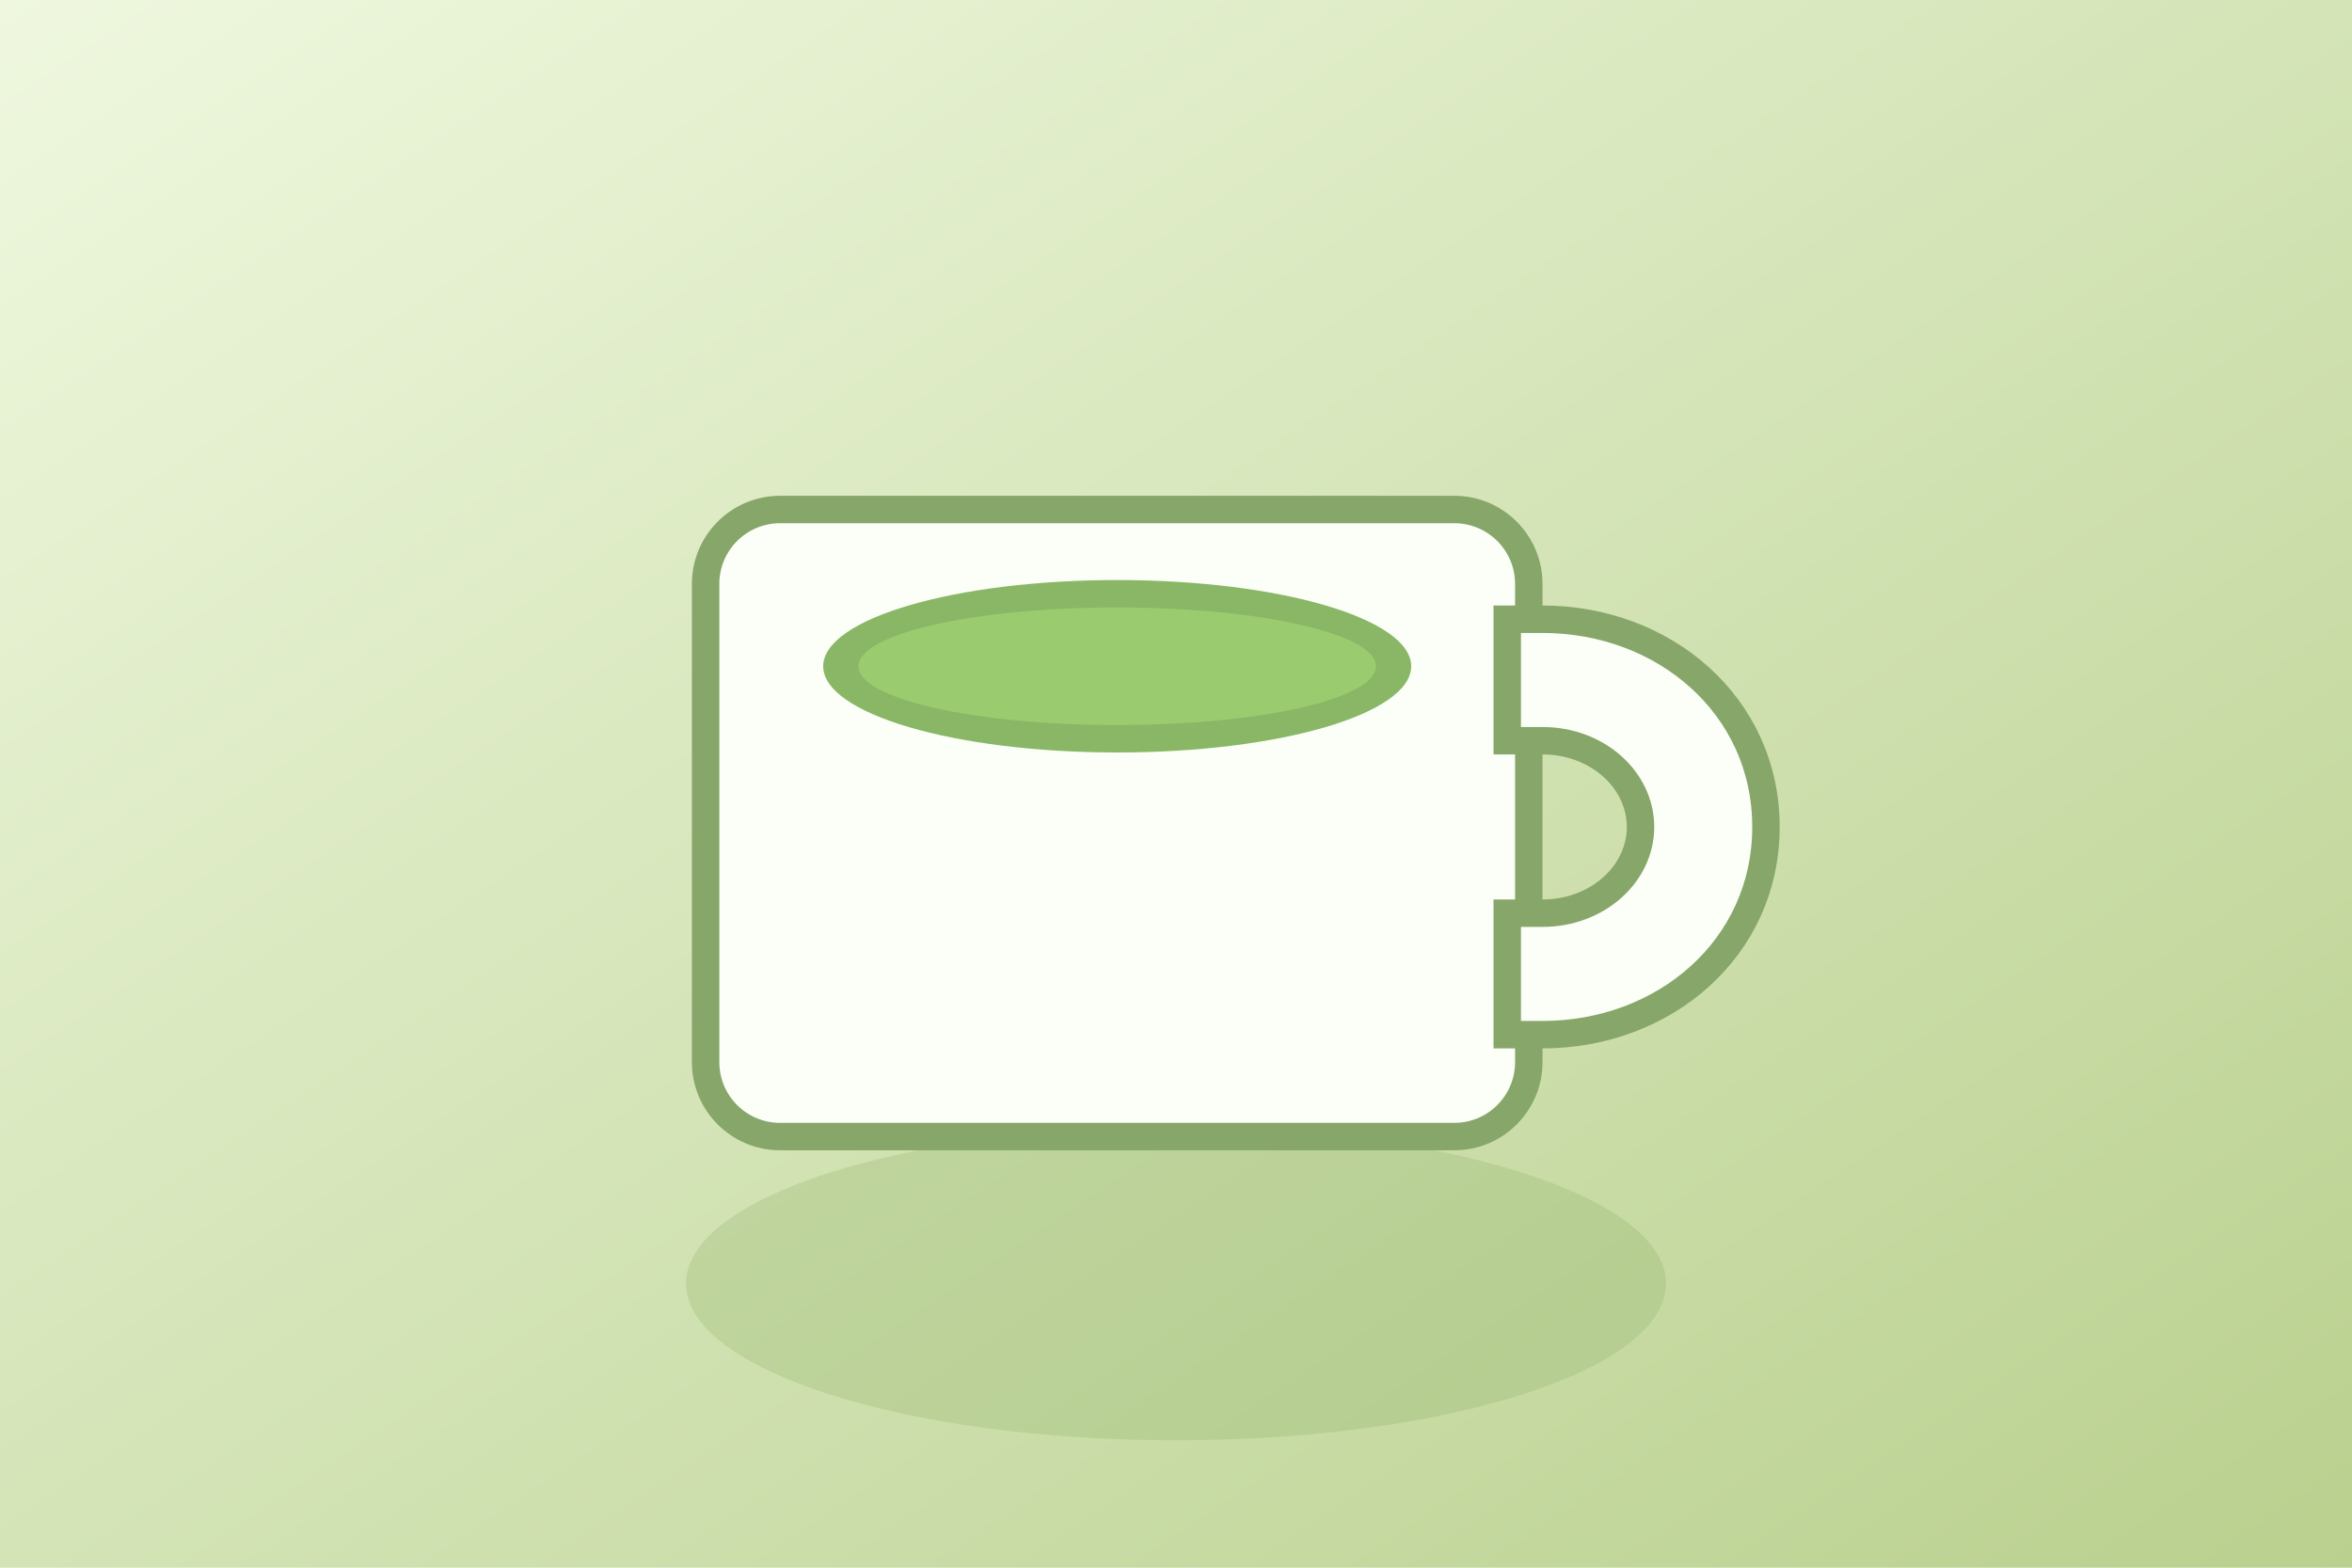
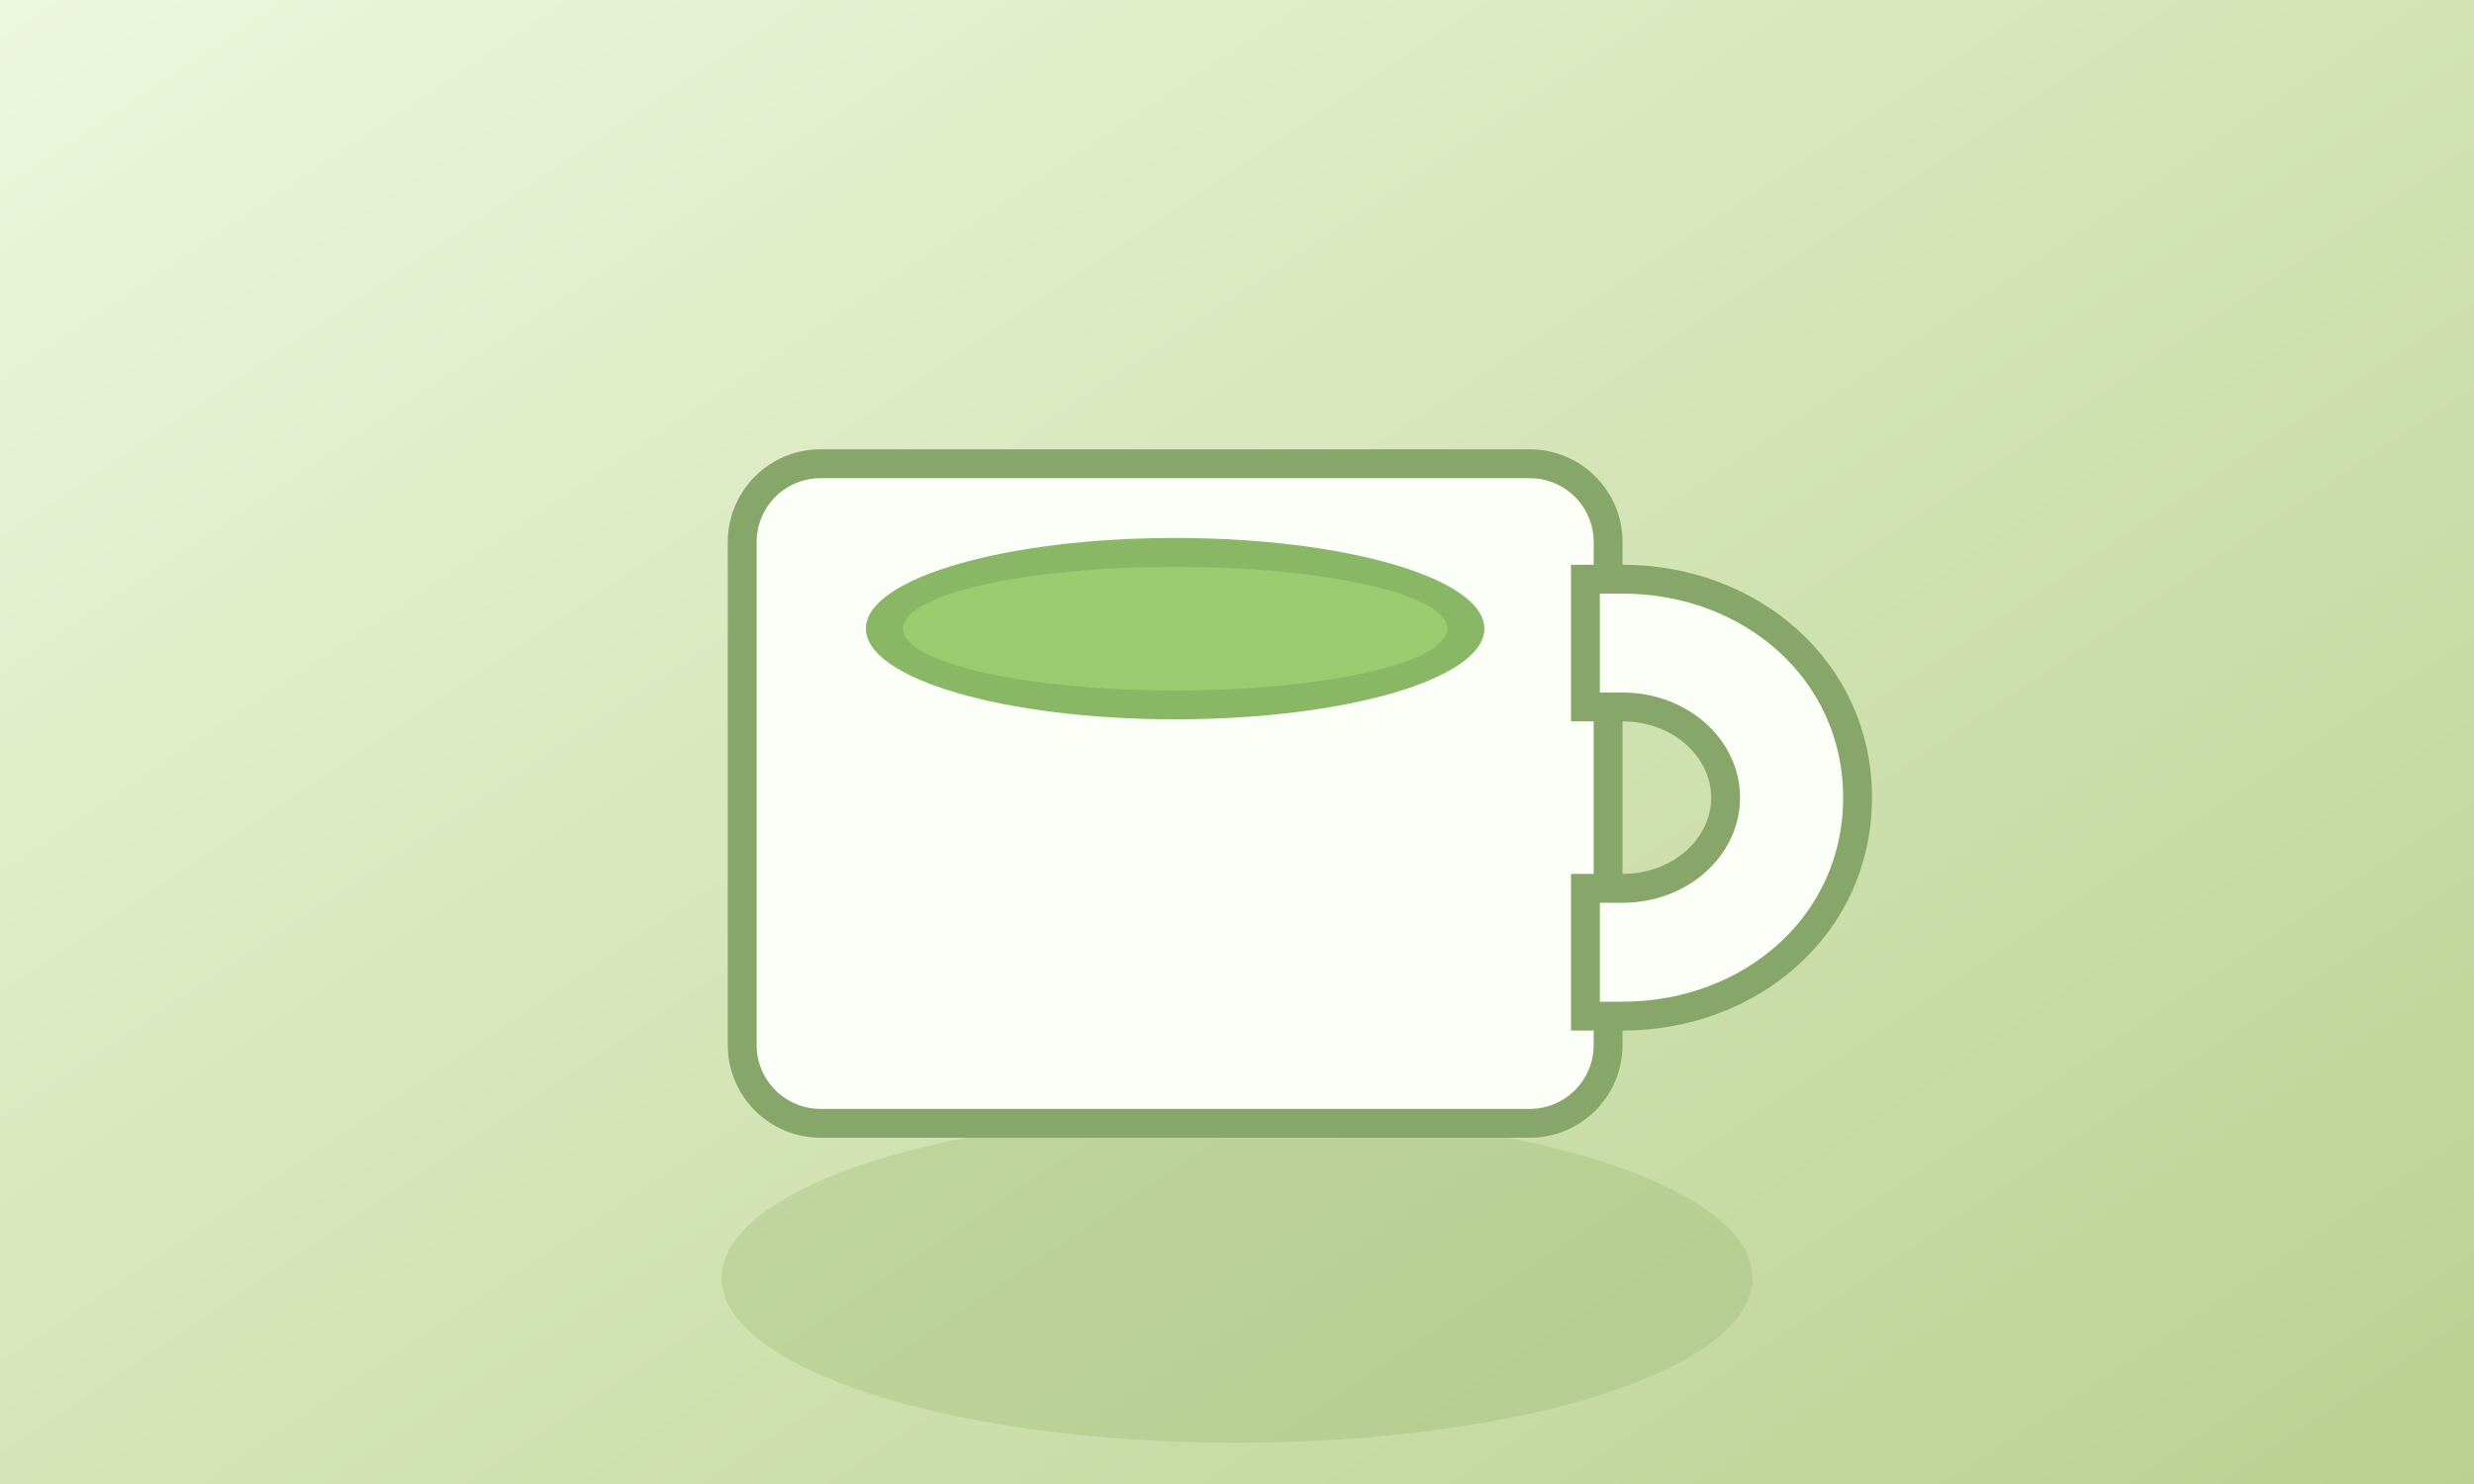
- <svg xmlns="http://www.w3.org/2000/svg" viewBox="0 0 1200 800" role="img" aria-labelledby="title desc">
+ <svg xmlns="http://www.w3.org/2000/svg" viewBox="0 35 1200 720" role="img" aria-labelledby="title desc">
  <defs>
    <linearGradient id="bg" x1="0" y1="0" x2="1" y2="1">
      <stop offset="0%" stop-color="#eff8df" />
      <stop offset="100%" stop-color="#b9d08e" />
    </linearGradient>
  </defs>
  <rect width="1200" height="800" fill="url(#bg)" />
  <ellipse cx="600" cy="655" rx="250" ry="80" fill="#88aa61" opacity=".25" />
  <rect x="360" y="260" width="420" height="320" rx="38" fill="#fbfff7" stroke="#87a66a" stroke-width="14" />
  <ellipse cx="570" cy="340" rx="150" ry="44" fill="#89b766" />
  <ellipse cx="570" cy="340" rx="132" ry="30" fill="#9acc6f" />
  <path d="M787 316c62 0 114 44 114 106s-52 106-114 106h-18v-62h18c28 0 50-20 50-44s-22-44-50-44h-18v-62z" fill="#fbfff7" stroke="#87a66a" stroke-width="14" />
</svg>
